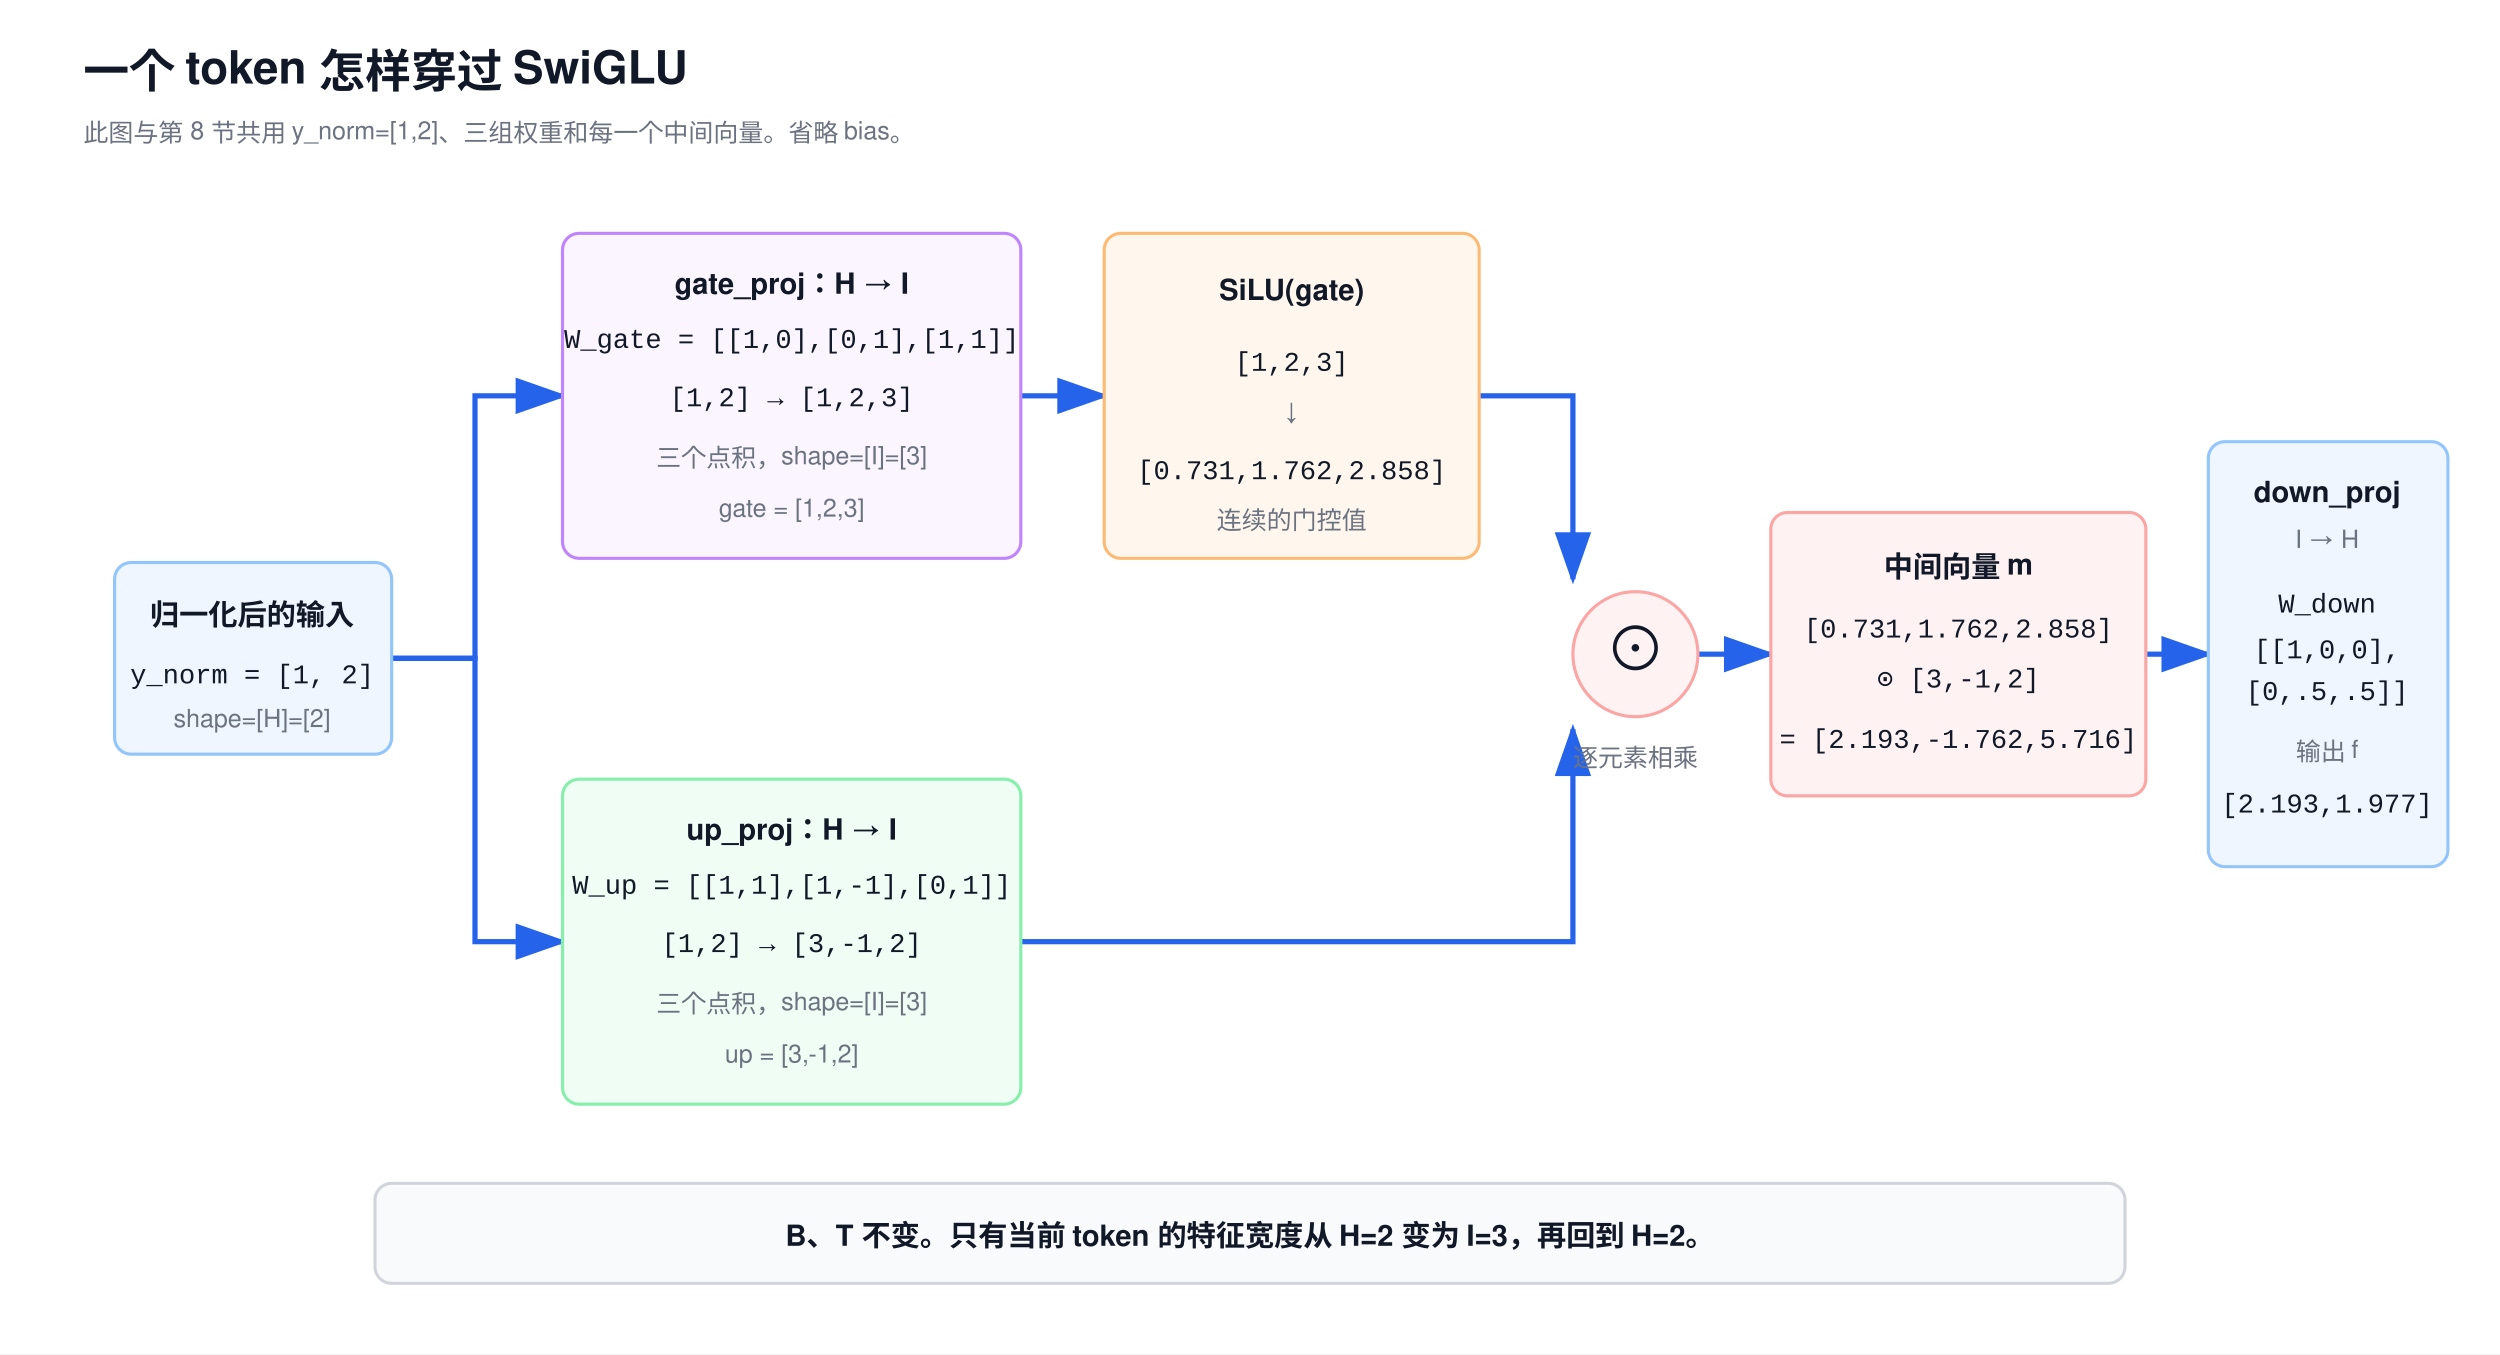
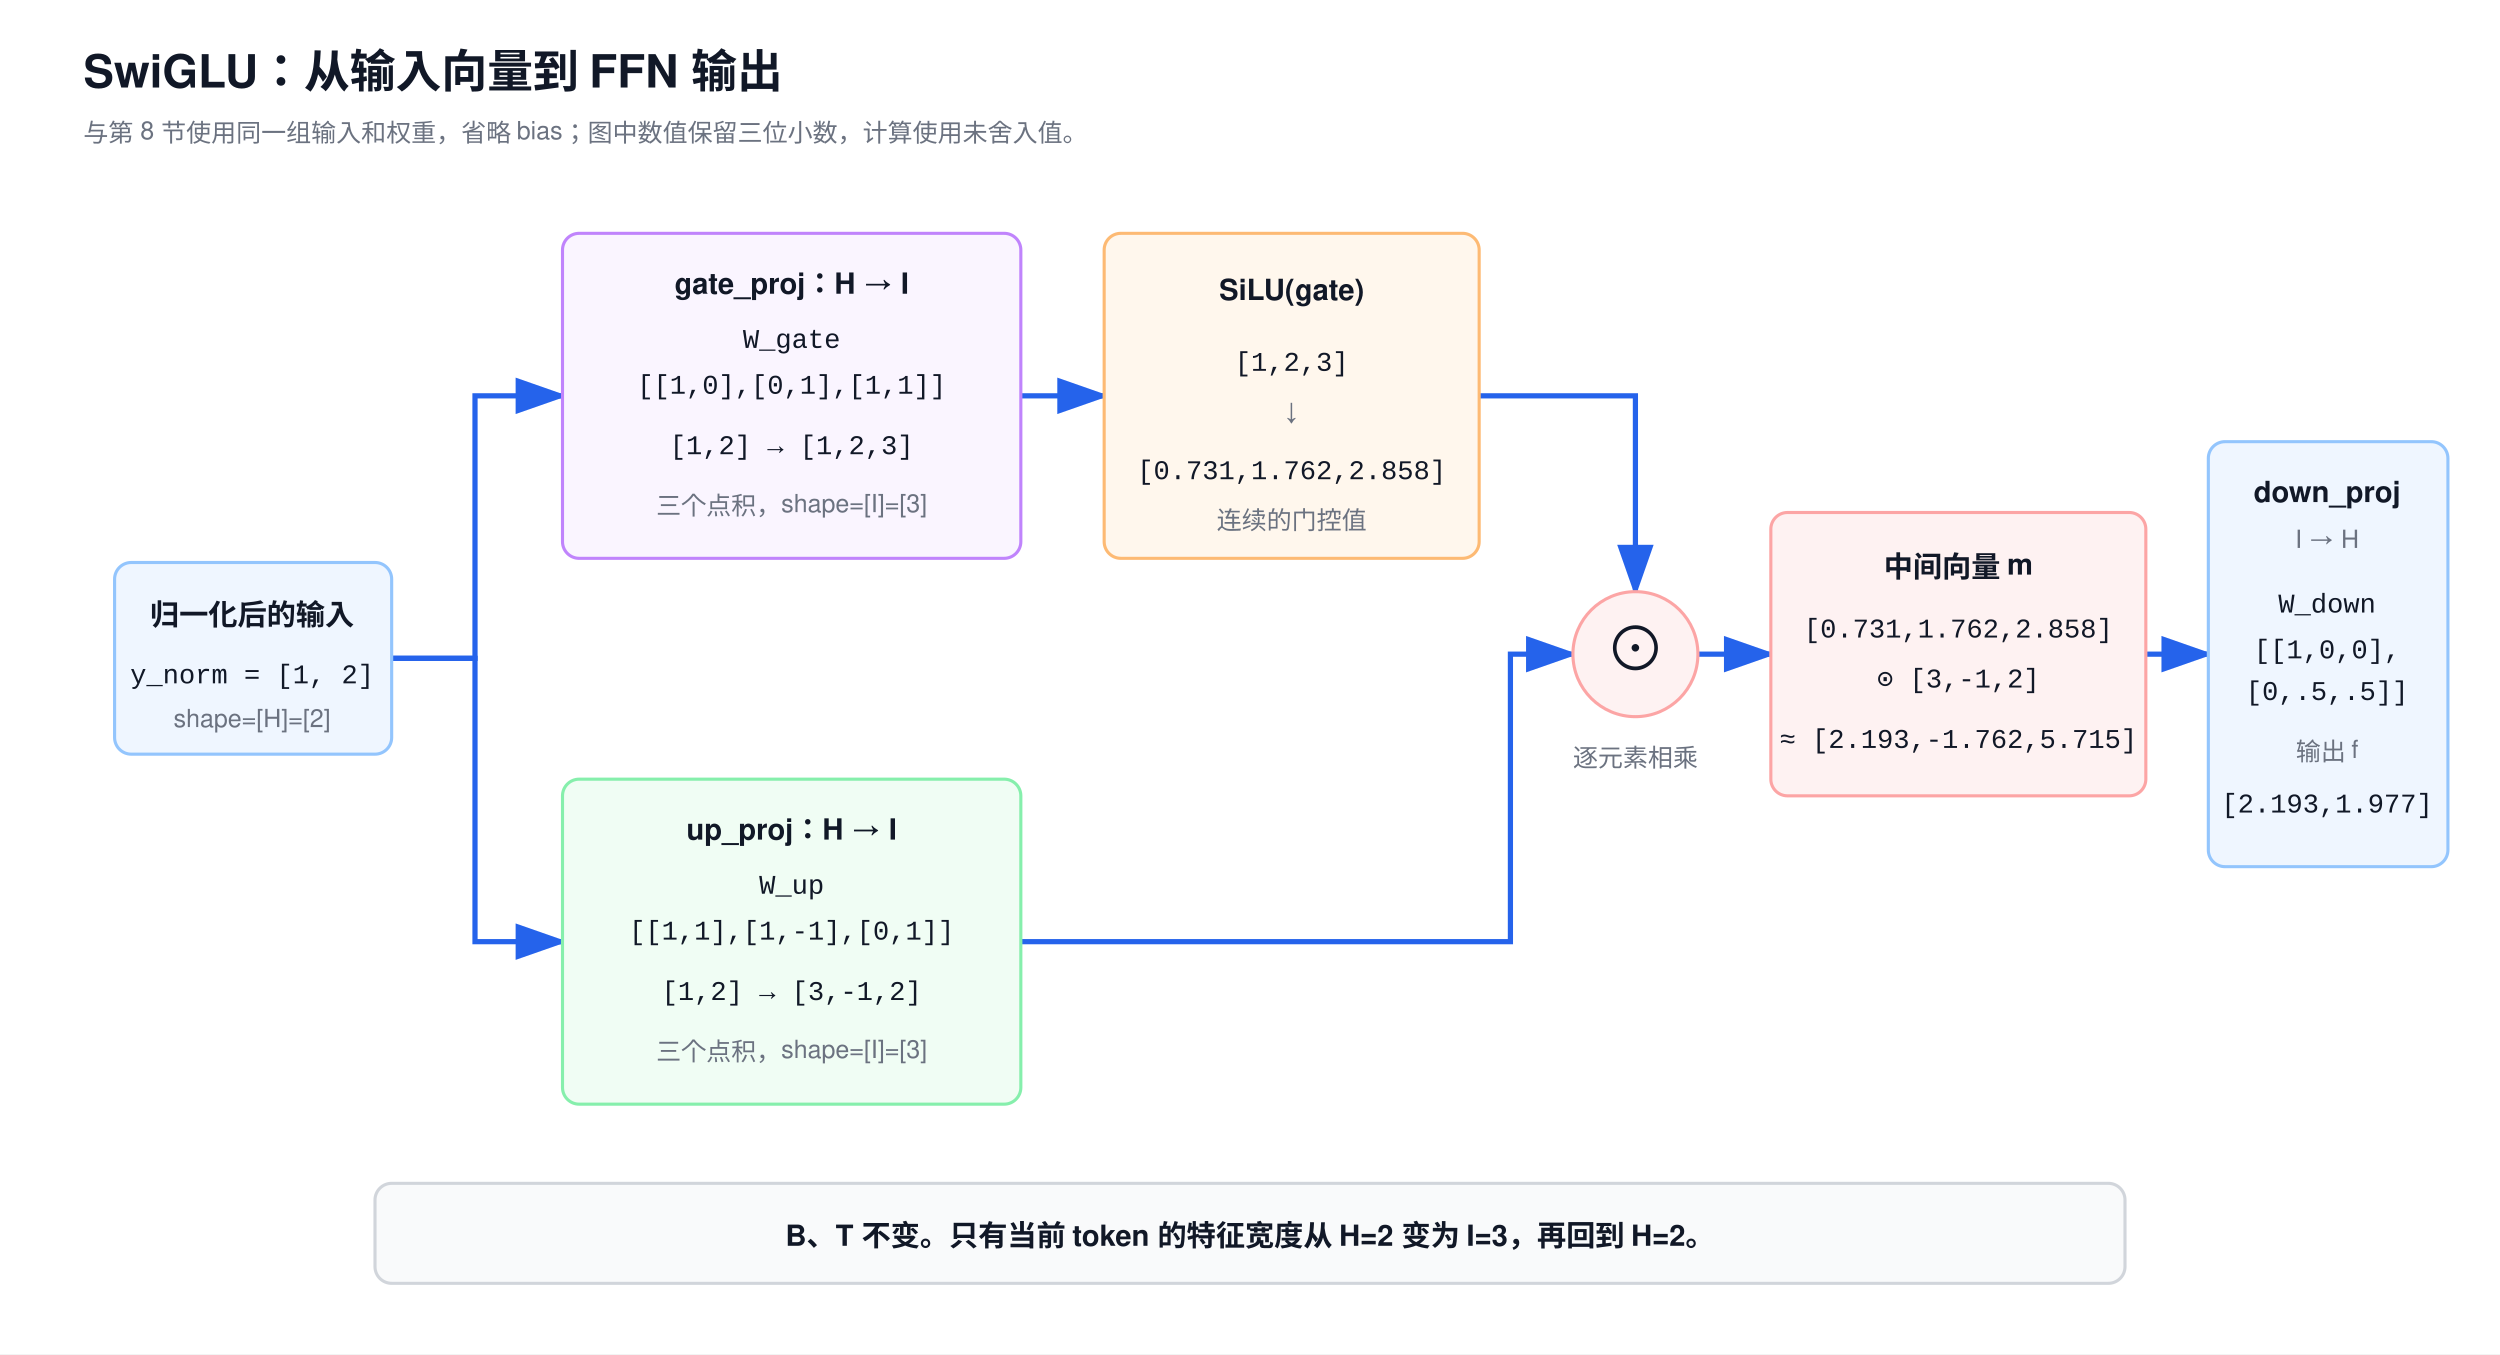
<svg xmlns="http://www.w3.org/2000/svg" viewBox="0 0 1200 650" width="1200" height="650" role="img" aria-labelledby="title desc">
  <style>
    text { font-family: 'Helvetica Neue', Helvetica, Arial, 'PingFang SC', 'Microsoft YaHei', sans-serif; fill: #111827; }
    .title { font-size: 22px; font-weight: 600; }
    .label { font-size: 14px; font-weight: 600; }
    .sub { font-size: 12px; fill: #6b7280; }
    .mono { font-family: 'SFMono-Regular', Consolas, 'Liberation Mono', monospace; font-size: 13px; }
  </style>
  <defs>
    <marker id="blue-arrow" markerWidth="10" markerHeight="7" refX="9" refY="3.5" orient="auto">
      <polygon points="0 0,10 3.5,0 7" fill="#2563eb" />
    </marker>
  </defs>
  <rect width="1200" height="650" fill="#ffffff" />
-   <text x="40" y="42" class="title">一个 token 怎样穿过 SwiGLU</text>
-   <text x="40" y="68" class="sub">此图与第 8 节共用 y_norm=[1,2]、三组权重和每一个中间向量。省略 bias。</text>
+   <text x="40" y="42" class="title">SwiGLU：从输入向量到 FFN 输出</text>
+   <text x="40" y="68" class="sub">与第 8 节使用同一组输入和权重，省略 bias；图中数值保留三位小数，计算使用未舍入值。</text>
  <path d="M188 316 H228 V190 H270" fill="none" stroke="#2563eb" stroke-width="2.5" marker-end="url(#blue-arrow)" />
  <path d="M188 316 H228 V452 H270" fill="none" stroke="#2563eb" stroke-width="2.5" marker-end="url(#blue-arrow)" />
  <path d="M490 190 H530" fill="none" stroke="#2563eb" stroke-width="2.5" marker-end="url(#blue-arrow)" />
-   <path d="M710 190 H755 V278" fill="none" stroke="#2563eb" stroke-width="2.5" marker-end="url(#blue-arrow)" />
-   <path d="M490 452 H755 V350" fill="none" stroke="#2563eb" stroke-width="2.5" marker-end="url(#blue-arrow)" />
+   <path d="M710 190 H785 V284" fill="none" stroke="#2563eb" stroke-width="2.5" marker-end="url(#blue-arrow)" />
+   <path d="M490 452 H725 V314 H755" fill="none" stroke="#2563eb" stroke-width="2.5" marker-end="url(#blue-arrow)" />
  <path d="M815 314 H850" fill="none" stroke="#2563eb" stroke-width="2.5" marker-end="url(#blue-arrow)" />
  <path d="M1030 314 H1060" fill="none" stroke="#2563eb" stroke-width="2.5" marker-end="url(#blue-arrow)" />
  <g transform="translate(55,270)">
    <rect width="133" height="92" rx="8" fill="#eff6ff" stroke="#93c5fd" stroke-width="1.5" />
    <text x="66" y="30" text-anchor="middle" class="label">归一化后的输入</text>
    <text x="66" y="58" text-anchor="middle" class="mono">y_norm = [1, 2]</text>
    <text x="66" y="79" text-anchor="middle" class="sub">shape=[H]=[2]</text>
  </g>
  <g transform="translate(270,112)">
    <rect width="220" height="156" rx="8" fill="#faf5ff" stroke="#c084fc" stroke-width="1.5" />
    <text x="110" y="29" text-anchor="middle" class="label">gate_proj：H → I</text>
-     <text x="110" y="55" text-anchor="middle" class="mono">W_gate = [[1,0],[0,1],[1,1]]</text>
-     <text x="110" y="83" text-anchor="middle" class="mono">[1,2] → [1,2,3]</text>
-     <text x="110" y="112" text-anchor="middle" class="sub">三个点积，shape=[I]=[3]</text>
-     <text x="110" y="136" text-anchor="middle" class="sub">gate = [1,2,3]</text>
+     <text x="110" y="55" text-anchor="middle" class="mono">W_gate</text>
+     <text x="110" y="77" text-anchor="middle" class="mono">[[1,0],[0,1],[1,1]]</text>
+     <text x="110" y="106" text-anchor="middle" class="mono">[1,2] → [1,2,3]</text>
+     <text x="110" y="135" text-anchor="middle" class="sub">三个点积，shape=[I]=[3]</text>
  </g>
  <g transform="translate(530,112)">
    <rect width="180" height="156" rx="8" fill="#fff7ed" stroke="#fdba74" stroke-width="1.5" />
    <text x="90" y="32" text-anchor="middle" class="label">SiLU(gate)</text>
    <text x="90" y="66" text-anchor="middle" class="mono">[1,2,3]</text>
    <text x="90" y="90" text-anchor="middle" class="sub">↓</text>
    <text x="90" y="118" text-anchor="middle" class="mono">[0.731,1.762,2.858]</text>
    <text x="90" y="142" text-anchor="middle" class="sub">连续的门控值</text>
  </g>
  <g transform="translate(270,374)">
    <rect width="220" height="156" rx="8" fill="#f0fdf4" stroke="#86efac" stroke-width="1.5" />
    <text x="110" y="29" text-anchor="middle" class="label">up_proj：H → I</text>
-     <text x="110" y="55" text-anchor="middle" class="mono">W_up = [[1,1],[1,-1],[0,1]]</text>
-     <text x="110" y="83" text-anchor="middle" class="mono">[1,2] → [3,-1,2]</text>
-     <text x="110" y="112" text-anchor="middle" class="sub">三个点积，shape=[I]=[3]</text>
-     <text x="110" y="136" text-anchor="middle" class="sub">up = [3,-1,2]</text>
+     <text x="110" y="55" text-anchor="middle" class="mono">W_up</text>
+     <text x="110" y="77" text-anchor="middle" class="mono">[[1,1],[1,-1],[0,1]]</text>
+     <text x="110" y="106" text-anchor="middle" class="mono">[1,2] → [3,-1,2]</text>
+     <text x="110" y="135" text-anchor="middle" class="sub">三个点积，shape=[I]=[3]</text>
  </g>
  <g transform="translate(755,274)">
    <circle cx="30" cy="40" r="30" fill="#fef2f2" stroke="#fca5a5" stroke-width="1.5" />
    <text x="30" y="47" text-anchor="middle" style="font-size:30px;font-weight:600">⊙</text>
    <text x="30" y="94" text-anchor="middle" class="sub">逐元素相乘</text>
  </g>
  <g transform="translate(850,246)">
    <rect width="180" height="136" rx="8" fill="#fef2f2" stroke="#fca5a5" stroke-width="1.5" />
    <text x="90" y="31" text-anchor="middle" class="label">中间向量 m</text>
    <text x="90" y="60" text-anchor="middle" class="mono">[0.731,1.762,2.858]</text>
    <text x="90" y="84" text-anchor="middle" class="mono">⊙ [3,-1,2]</text>
-     <text x="90" y="113" text-anchor="middle" class="mono">= [2.193,-1.762,5.716]</text>
+     <text x="90" y="113" text-anchor="middle" class="mono">≈ [2.193,-1.762,5.715]</text>
  </g>
  <g transform="translate(1060,212)">
    <rect width="115" height="204" rx="8" fill="#eff6ff" stroke="#93c5fd" stroke-width="1.5" />
    <text x="57" y="29" text-anchor="middle" class="label">down_proj</text>
    <text x="57" y="51" text-anchor="middle" class="sub">I → H</text>
    <text x="57" y="82" text-anchor="middle" class="mono">W_down</text>
    <text x="57" y="104" text-anchor="middle" class="mono">[[1,0,0],</text>
    <text x="57" y="124" text-anchor="middle" class="mono"> [0,.5,.5]]</text>
    <text x="57" y="153" text-anchor="middle" class="sub">输出 f</text>
    <text x="57" y="178" text-anchor="middle" class="mono">[2.193,1.977]</text>
  </g>
  <rect x="180" y="568" width="840" height="48" rx="8" fill="#f9fafb" stroke="#d1d5db" stroke-width="1.5" />
  <text x="600" y="598" text-anchor="middle" class="label">B、T 不变。只有当前 token 的特征宽度从 H=2 变为 I=3，再回到 H=2。</text>
</svg>
